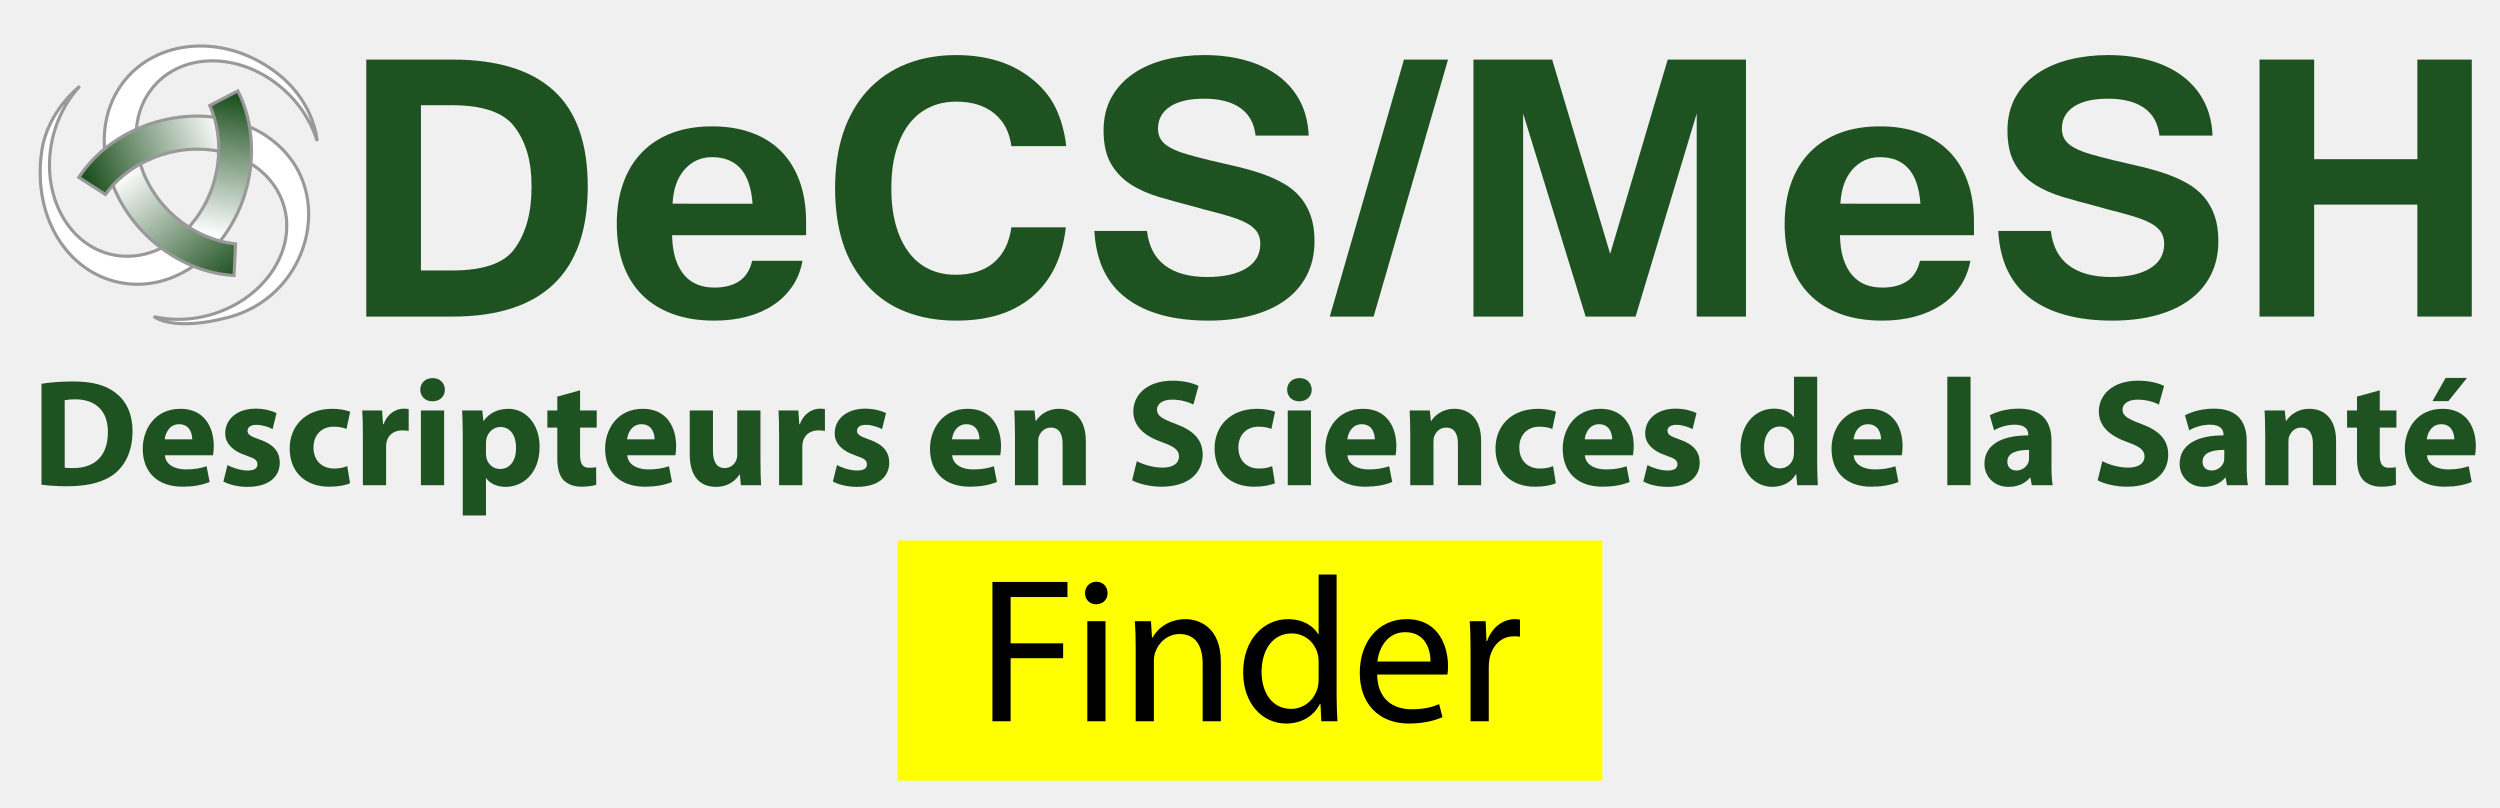
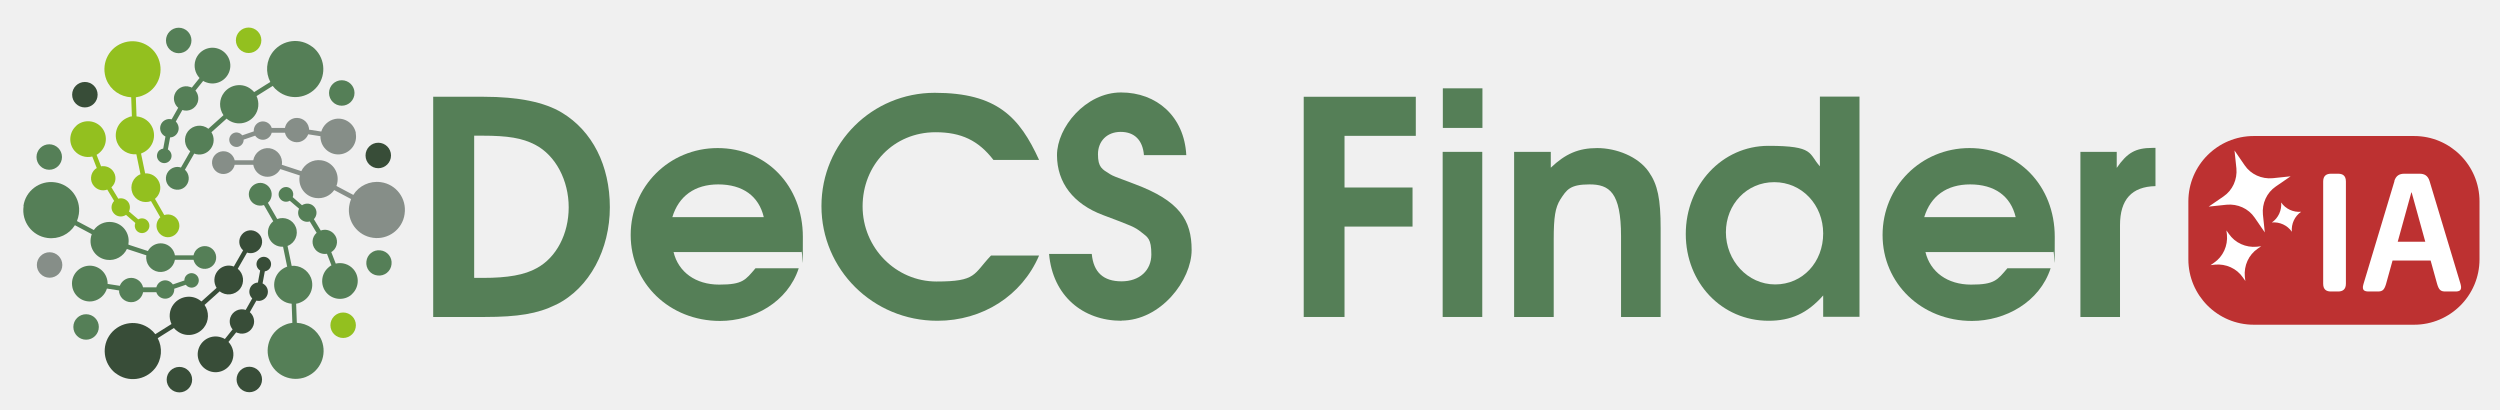
- <svg xmlns="http://www.w3.org/2000/svg" version="1.1" id="Camada_1" x="0px" y="0px" width="774px" height="250px" viewBox="0 0 774 250" enable-background="new 0 0 774 250" xml:space="preserve">
+ <svg xmlns="http://www.w3.org/2000/svg" version="1.1" viewBox="0 0 1452 237.7">
+   <defs>
+     <style>
+       .cls-1 {
+         fill: #868e88;
+       }
+ 
+       .cls-2 {
+         fill: #bd3131;
+       }
+ 
+       .cls-3 {
+         fill: #fff;
+       }
+ 
+       .cls-4 {
+         fill: #557f57;
+       }
+ 
+       .cls-5 {
+         isolation: isolate;
+       }
+ 
+       .cls-6 {
+         fill: #384d38;
+       }
+ 
+       .cls-7 {
+         fill: #93c01f;
+       }
+     </style>
+   </defs>
  <g>
-     <rect x="277.907" y="167.346" fill="#FFFF00" width="218.186" height="74.347" />
-     <g>
-       <g>
-         <path fill="#1F5221" d="M12.84,118.808c2.647-0.426,6.101-0.709,9.695-0.709c6.102,0,10.073,1.135,13.101,3.405     c3.311,2.461,5.392,6.385,5.392,12.014c0,6.102-2.223,10.311-5.249,12.909c-3.358,2.791-8.514,4.116-14.756,4.116     c-3.736,0-6.432-0.236-8.181-0.473L12.84,118.808L12.84,118.808z M20.029,144.771c0.615,0.142,1.656,0.142,2.506,0.142     c6.573,0.049,10.877-3.546,10.877-11.161c0-6.619-3.877-10.12-10.121-10.12c-1.561,0-2.648,0.142-3.263,0.284L20.029,144.771     L20.029,144.771z" />
-         <path fill="#1F5221" d="M51.051,140.941c0.189,2.979,3.169,4.396,6.527,4.396c2.459,0,4.445-0.331,6.384-0.993l0.946,4.871     c-2.365,0.994-5.249,1.468-8.371,1.468c-7.85,0-12.345-4.541-12.345-11.774c0-5.865,3.643-12.345,11.682-12.345     c7.472,0,10.311,5.815,10.311,11.539c0,1.229-0.142,2.316-0.236,2.838H51.051z M59.518,136.021c0-1.75-0.756-4.684-4.067-4.684     c-3.027,0-4.257,2.792-4.446,4.684H59.518z" />
-         <path fill="#1F5221" d="M70.442,143.967c1.323,0.805,4.067,1.703,6.195,1.703c2.176,0,3.074-0.709,3.074-1.891     c0-1.23-0.709-1.797-3.357-2.697c-4.824-1.605-6.668-4.21-6.621-6.95c0-4.353,3.689-7.614,9.411-7.614     c2.696,0,5.062,0.662,6.48,1.371l-1.229,4.965c-1.041-0.564-3.074-1.324-5.013-1.324c-1.75,0-2.743,0.71-2.743,1.846     s0.898,1.702,3.736,2.695c4.397,1.515,6.195,3.783,6.242,7.143c0,4.354-3.358,7.521-9.979,7.521     c-3.027,0-5.722-0.711-7.473-1.655L70.442,143.967z" />
-         <path fill="#1F5221" d="M108.37,149.596c-1.277,0.616-3.689,1.09-6.432,1.09c-7.472,0-12.25-4.59-12.25-11.824     c0-6.764,4.635-12.295,13.242-12.295c1.892,0,3.973,0.33,5.486,0.896l-1.136,5.348c-0.851-0.379-2.128-0.711-4.02-0.711     c-3.783,0-6.243,2.694-6.195,6.479c0,4.208,2.836,6.479,6.336,6.479c1.703,0,3.028-0.283,4.115-0.758L108.37,149.596z" />
-         <path fill="#1F5221" d="M112.341,134.698c0-3.404-0.048-5.626-0.189-7.613h6.148l0.284,4.255h0.189     c1.183-3.402,3.973-4.822,6.243-4.822c0.661,0,0.993,0.049,1.513,0.143v6.766c-0.568-0.096-1.136-0.188-1.939-0.188     c-2.648,0-4.445,1.418-4.918,3.64c-0.095,0.474-0.142,1.042-0.142,1.608v11.729h-7.188L112.341,134.698L112.341,134.698z" />
-         <path fill="#1F5221" d="M137.737,120.652c0,1.986-1.467,3.594-3.877,3.594c-2.271,0-3.737-1.608-3.737-3.594     c0-2.035,1.514-3.594,3.831-3.594C136.27,117.058,137.689,118.619,137.737,120.652z M130.311,150.21v-23.126h7.188v23.126     H130.311z" />
-         <path fill="#1F5221" d="M143.269,134.84c0-3.027-0.095-5.581-0.189-7.756h6.243l0.332,3.217h0.094     c1.702-2.412,4.351-3.734,7.709-3.734c5.059,0,9.6,4.396,9.6,11.774c0,8.417-5.343,12.392-10.499,12.392     c-2.79,0-4.965-1.137-6.006-2.648h-0.095v11.493h-7.188L143.269,134.84L143.269,134.84z M150.457,140.277     c0,0.567,0.048,1.041,0.143,1.515c0.473,1.938,2.128,3.406,4.209,3.406c3.121,0,4.965-2.604,4.965-6.525     c0-3.69-1.655-6.481-4.871-6.481c-2.034,0-3.831,1.516-4.303,3.645c-0.095,0.378-0.143,0.85-0.143,1.275V140.277z" />
-         <path fill="#1F5221" d="M179.588,120.842v6.242h5.154v5.298h-5.154v8.37c0,2.79,0.708,4.068,2.838,4.068     c0.993,0,1.466-0.049,2.127-0.189l0.047,5.438c-0.897,0.332-2.648,0.615-4.634,0.615c-2.317,0-4.256-0.805-5.439-1.984     c-1.324-1.372-1.986-3.598-1.986-6.858v-9.458h-3.074v-5.298h3.074v-4.304L179.588,120.842z" />
-         <path fill="#1F5221" d="M194.202,140.941c0.188,2.979,3.168,4.396,6.526,4.396c2.46,0,4.446-0.331,6.385-0.993l0.945,4.871     c-2.364,0.994-5.249,1.468-8.371,1.468c-7.85,0-12.344-4.541-12.344-11.774c0-5.865,3.642-12.345,11.682-12.345     c7.472,0,10.31,5.815,10.31,11.539c0,1.229-0.142,2.316-0.236,2.838H194.202z M202.667,136.021c0-1.75-0.757-4.684-4.068-4.684     c-3.027,0-4.256,2.792-4.446,4.684H202.667z" />
-         <path fill="#1F5221" d="M235.44,142.785c0,3.025,0.095,5.486,0.189,7.425h-6.243l-0.331-3.265h-0.142     c-0.898,1.422-3.074,3.785-7.236,3.785c-4.729,0-8.135-2.933-8.135-10.073v-13.573h7.188v12.438c0,3.358,1.088,5.393,3.642,5.393     c1.986,0,3.169-1.371,3.595-2.507c0.189-0.425,0.284-0.944,0.284-1.56v-13.764h7.189V142.785L235.44,142.785z" />
-         <path fill="#1F5221" d="M241.209,134.698c0-3.404-0.048-5.626-0.189-7.613h6.148l0.283,4.255h0.189     c1.183-3.402,3.973-4.822,6.243-4.822c0.662,0,0.993,0.049,1.513,0.143v6.766c-0.567-0.096-1.135-0.188-1.938-0.188     c-2.648,0-4.447,1.418-4.919,3.64c-0.095,0.474-0.142,1.042-0.142,1.608v11.729h-7.188V134.698L241.209,134.698z" />
-         <path fill="#1F5221" d="M259.132,143.967c1.324,0.805,4.067,1.703,6.195,1.703c2.177,0,3.074-0.709,3.074-1.891     c0-1.23-0.71-1.797-3.357-2.697c-4.824-1.605-6.668-4.21-6.621-6.95c0-4.353,3.688-7.614,9.412-7.614     c2.696,0,5.061,0.662,6.479,1.371l-1.229,4.965c-1.04-0.564-3.073-1.324-5.013-1.324c-1.75,0-2.743,0.71-2.743,1.846     s0.898,1.702,3.736,2.695c4.398,1.515,6.195,3.783,6.243,7.143c0,4.354-3.357,7.521-9.979,7.521     c-3.027,0-5.722-0.711-7.472-1.655L259.132,143.967z" />
-         <path fill="#1F5221" d="M294.789,140.941c0.19,2.979,3.169,4.396,6.528,4.396c2.458,0,4.446-0.331,6.384-0.993l0.946,4.871     c-2.364,0.994-5.25,1.468-8.374,1.468c-7.85,0-12.344-4.541-12.344-11.774c0-5.865,3.642-12.345,11.682-12.345     c7.472,0,10.31,5.815,10.31,11.539c0,1.229-0.142,2.316-0.236,2.838H294.789z M303.255,136.021c0-1.75-0.756-4.684-4.068-4.684     c-3.026,0-4.256,2.792-4.445,4.684H303.255z" />
-         <path fill="#1F5221" d="M314.227,134.462c0-2.885-0.095-5.299-0.188-7.378h6.243l0.331,3.217h0.142     c0.947-1.514,3.264-3.734,7.144-3.734c4.729,0,8.275,3.168,8.275,9.979v13.668h-7.188v-12.817c0-2.979-1.041-5.013-3.643-5.013     c-1.984,0-3.169,1.37-3.688,2.694c-0.188,0.473-0.236,1.136-0.236,1.797v13.339h-7.188v-15.751L314.227,134.462L314.227,134.462z     " />
-         <path fill="#1F5221" d="M351.965,142.785c1.893,0.994,4.918,1.986,7.992,1.986c3.311,0,5.062-1.373,5.062-3.453     c0-1.983-1.513-3.12-5.344-4.445c-5.297-1.891-8.797-4.821-8.797-9.458c0-5.439,4.587-9.553,12.062-9.553     c3.641,0,6.241,0.708,8.134,1.607l-1.608,5.771c-1.229-0.615-3.547-1.513-6.621-1.513c-3.122,0-4.635,1.466-4.635,3.075     c0,2.033,1.749,2.933,5.911,4.493c5.628,2.081,8.229,5.014,8.229,9.505c0,5.345-4.065,9.886-12.814,9.886     c-3.644,0-7.235-0.992-9.033-1.984L351.965,142.785z" />
-         <path fill="#1F5221" d="M394.717,149.596c-1.274,0.616-3.688,1.09-6.433,1.09c-7.472,0-12.249-4.59-12.249-11.824     c0-6.764,4.634-12.295,13.242-12.295c1.892,0,3.973,0.33,5.484,0.896l-1.135,5.348c-0.852-0.379-2.129-0.711-4.021-0.711     c-3.784,0-6.243,2.694-6.196,6.479c0,4.208,2.838,6.479,6.337,6.479c1.703,0,3.027-0.283,4.115-0.758L394.717,149.596z" />
-         <path fill="#1F5221" d="M406.114,120.652c0,1.986-1.467,3.594-3.879,3.594c-2.271,0-3.736-1.608-3.736-3.594     c0-2.035,1.513-3.594,3.831-3.594C404.646,117.058,406.066,118.619,406.114,120.652z M398.688,150.21v-23.126h7.189v23.126     H398.688z" />
-         <path fill="#1F5221" d="M417.179,140.941c0.188,2.979,3.169,4.396,6.526,4.396c2.459,0,4.446-0.331,6.385-0.993l0.945,4.871     c-2.364,0.994-5.25,1.468-8.371,1.468c-7.852,0-12.345-4.541-12.345-11.774c0-5.865,3.643-12.345,11.683-12.345     c7.472,0,10.311,5.815,10.311,11.539c0,1.229-0.145,2.316-0.236,2.838H417.179z M425.645,136.021c0-1.75-0.756-4.684-4.066-4.684     c-3.026,0-4.255,2.792-4.444,4.684H425.645z" />
-         <path fill="#1F5221" d="M436.616,134.462c0-2.885-0.097-5.299-0.189-7.378h6.242l0.332,3.217h0.142     c0.946-1.514,3.265-3.734,7.144-3.734c4.729,0,8.274,3.168,8.274,9.979v13.668h-7.188v-12.817c0-2.979-1.042-5.013-3.643-5.013     c-1.987,0-3.172,1.37-3.689,2.694c-0.188,0.473-0.236,1.136-0.236,1.797v13.339h-7.188L436.616,134.462L436.616,134.462z" />
-         <path fill="#1F5221" d="M481.685,149.596c-1.273,0.616-3.688,1.09-6.432,1.09c-7.473,0-12.25-4.59-12.25-11.824     c0-6.764,4.636-12.295,13.243-12.295c1.891,0,3.974,0.33,5.486,0.896l-1.137,5.348c-0.852-0.379-2.13-0.711-4.021-0.711     c-3.783,0-6.242,2.694-6.196,6.479c0,4.208,2.838,6.479,6.34,6.479c1.7,0,3.025-0.283,4.114-0.758L481.685,149.596z" />
-         <path fill="#1F5221" d="M490.669,140.941c0.189,2.979,3.17,4.396,6.527,4.396c2.46,0,4.443-0.331,6.384-0.993l0.947,4.871     c-2.365,0.994-5.25,1.468-8.373,1.468c-7.852,0-12.344-4.541-12.344-11.774c0-5.865,3.644-12.345,11.683-12.345     c7.473,0,10.31,5.815,10.31,11.539c0,1.229-0.143,2.316-0.234,2.838H490.669z M499.135,136.021c0-1.75-0.756-4.684-4.064-4.684     c-3.027,0-4.258,2.792-4.445,4.684H499.135z" />
-         <path fill="#1F5221" d="M510.06,143.967c1.326,0.805,4.068,1.703,6.197,1.703c2.175,0,3.073-0.709,3.073-1.891     c0-1.23-0.71-1.797-3.357-2.697c-4.822-1.605-6.669-4.21-6.622-6.95c0-4.353,3.688-7.614,9.412-7.614     c2.695,0,5.063,0.662,6.479,1.371l-1.229,4.965c-1.041-0.564-3.071-1.324-5.013-1.324c-1.75,0-2.742,0.71-2.742,1.846     s0.897,1.702,3.734,2.695c4.396,1.515,6.197,3.783,6.242,7.143c0,4.354-3.356,7.521-9.979,7.521     c-3.026,0-5.723-0.711-7.474-1.655L510.06,143.967z" />
-         <path fill="#1F5221" d="M562.602,116.632v26.673c0,2.603,0.096,5.346,0.189,6.904h-6.385l-0.285-3.357h-0.143     c-1.421,2.557-4.258,3.879-7.236,3.879c-5.486,0-9.884-4.683-9.884-11.869c-0.048-7.805,4.822-12.346,10.356-12.346     c2.885,0,5.062,1.041,6.104,2.604h0.094v-12.486L562.602,116.632L562.602,116.632z M555.412,136.873c0-0.376,0-0.896-0.095-1.324     c-0.428-1.891-1.985-3.499-4.209-3.499c-3.313,0-4.968,2.933-4.968,6.574c0,3.925,1.938,6.385,4.917,6.385     c2.082,0,3.784-1.42,4.212-3.452c0.094-0.521,0.143-1.089,0.143-1.656V136.873L555.412,136.873z" />
-         <path fill="#1F5221" d="M573.902,140.941c0.188,2.979,3.168,4.396,6.523,4.396c2.461,0,4.447-0.331,6.386-0.993l0.947,4.871     c-2.365,0.994-5.251,1.468-8.373,1.468c-7.852,0-12.344-4.541-12.344-11.774c0-5.865,3.643-12.345,11.683-12.345     c7.474,0,10.311,5.815,10.311,11.539c0,1.229-0.145,2.316-0.236,2.838H573.902z M582.368,136.021c0-1.75-0.755-4.684-4.066-4.684     c-3.026,0-4.258,2.792-4.443,4.684H582.368z" />
-         <path fill="#1F5221" d="M602.893,116.632h7.188v33.58h-7.188V116.632z" />
-         <path fill="#1F5221" d="M635.146,144.631c0,2.176,0.095,4.305,0.378,5.581h-6.479l-0.426-2.317h-0.144     c-1.515,1.846-3.879,2.838-6.62,2.838c-4.684,0-7.473-3.405-7.473-7.097c0-6.006,5.393-8.843,13.57-8.843v-0.284     c0-1.276-0.66-3.026-4.209-3.026c-2.364,0-4.871,0.807-6.384,1.748l-1.325-4.633c1.606-0.897,4.775-2.08,8.986-2.08     c7.708,0,10.119,4.537,10.119,10.024v8.089H635.146z M628.193,139.286c-3.784,0-6.718,0.897-6.718,3.64     c0,1.846,1.229,2.744,2.84,2.744c1.747,0,3.262-1.182,3.733-2.648c0.095-0.377,0.145-0.804,0.145-1.229V139.286z" />
-         <path fill="#1F5221" d="M650.893,142.785c1.895,0.994,4.918,1.986,7.993,1.986c3.313,0,5.063-1.373,5.063-3.453     c0-1.983-1.517-3.12-5.346-4.445c-5.299-1.891-8.797-4.821-8.797-9.458c0-5.439,4.587-9.553,12.062-9.553     c3.641,0,6.243,0.708,8.136,1.607l-1.61,5.771c-1.229-0.615-3.546-1.513-6.618-1.513c-3.122,0-4.636,1.466-4.636,3.075     c0,2.033,1.75,2.933,5.912,4.493c5.626,2.081,8.229,5.014,8.229,9.505c0,5.345-4.068,9.886-12.818,9.886     c-3.641,0-7.232-0.992-9.032-1.984L650.893,142.785z" />
-         <path fill="#1F5221" d="M695.584,144.631c0,2.176,0.095,4.305,0.378,5.581h-6.479l-0.427-2.317h-0.143     c-1.516,1.846-3.878,2.838-6.622,2.838c-4.683,0-7.471-3.405-7.471-7.097c0-6.006,5.39-8.843,13.57-8.843v-0.284     c0-1.276-0.661-3.026-4.211-3.026c-2.362,0-4.87,0.807-6.384,1.748l-1.325-4.633c1.609-0.897,4.776-2.08,8.986-2.08     c7.709,0,10.121,4.537,10.121,10.024v8.089H695.584z M688.631,139.286c-3.783,0-6.715,0.897-6.715,3.64     c0,1.846,1.229,2.744,2.837,2.744c1.75,0,3.265-1.182,3.736-2.648c0.096-0.377,0.142-0.804,0.142-1.229V139.286z" />
-         <path fill="#1F5221" d="M701.306,134.462c0-2.885-0.095-5.299-0.188-7.378h6.242l0.332,3.217h0.143     c0.945-1.514,3.263-3.734,7.142-3.734c4.729,0,8.276,3.168,8.276,9.979v13.668h-7.188v-12.817c0-2.979-1.041-5.013-3.642-5.013     c-1.987,0-3.17,1.37-3.688,2.694c-0.189,0.473-0.238,1.136-0.238,1.797v13.339h-7.188v-15.751L701.306,134.462L701.306,134.462z" />
-         <path fill="#1F5221" d="M736.773,120.842v6.242h5.154v5.298h-5.154v8.37c0,2.79,0.71,4.068,2.838,4.068     c0.994,0,1.467-0.049,2.13-0.189l0.046,5.438c-0.898,0.332-2.646,0.615-4.635,0.615c-2.317,0-4.256-0.805-5.438-1.984     c-1.326-1.372-1.987-3.598-1.987-6.858v-9.458h-3.071v-5.298h3.071v-4.304L736.773,120.842z" />
-         <path fill="#1F5221" d="M751.388,140.941c0.188,2.979,3.169,4.396,6.527,4.396c2.458,0,4.445-0.331,6.384-0.993l0.946,4.871     c-2.365,0.994-5.25,1.468-8.372,1.468c-7.854,0-12.345-4.541-12.345-11.774c0-5.865,3.642-12.345,11.683-12.345     c7.472,0,10.31,5.815,10.31,11.539c0,1.229-0.142,2.316-0.235,2.838H751.388z M759.854,136.021c0-1.75-0.756-4.684-4.065-4.684     c-3.026,0-4.258,2.792-4.446,4.684H759.854z M763.778,117.011l-5.771,7.189h-4.918l4.067-7.189H763.778z" />
-       </g>
-       <g>
-         <g>
+     <g id="Camada_1">
+       <g id="Camada_1-2" data-name="Camada_1">
+         <g id="Camada_1-2">
          <g>
-             <path fill="#FFFFFF" stroke="#999999" stroke-width="0.974" d="M54.574,73.895c-5.034,3.873-11.054,5.918-17.235,5.345       C23.056,77.911,13.35,63.104,15.658,46.167c1.046-7.667,4.388-14.437,9.043-19.45c0,0-9.913,7.525-11.755,19.934       C9.727,68.337,22.17,86.238,39.983,87.894c8.699,0.81,17.146-2.551,23.853-8.649L54.574,73.895z" />
-             <path fill="#FFFFFF" stroke="#999999" stroke-width="0.974" d="M86.795,23.484C70.374,9.892,47.899,11.679,37.56,26.276       c-5.614,7.925-6.614,18.155-3.669,27.938l8.884-6.077c-1.481-7.035-0.409-14.163,3.6-19.823       c8.292-11.706,25.969-12.707,39.482-2.239c6.117,4.738,10.308,11.018,12.323,17.555C98.18,43.63,97.529,32.37,86.795,23.484z" />
-             <path fill="#FFFFFF" stroke="#999999" stroke-width="0.974" d="M92.968,54.199c-3.68-8.006-10.9-13.671-19.636-16.402v10.675       c5.972,2.407,10.838,6.637,13.463,12.344c5.992,13.033-1.979,28.846-17.801,35.313c-7.163,2.93-14.697,3.42-21.365,1.896       c0,0,5.805,4.811,23.141,0.212C91.374,92.77,100.44,70.453,92.968,54.199z" />
-             <linearGradient id="SVGID_1_" gradientUnits="userSpaceOnUse" x1="-92.442" y1="1198.357" x2="-133.833" y2="1214.529" gradientTransform="matrix(1 0 0 1 161.04 -1159.66)">
-               <stop offset="0" style="stop-color:#FFFFFF" />
-               <stop offset="1" style="stop-color:#1F5221" />
-             </linearGradient>
-             <path fill="url(#SVGID_1_)" stroke="#999999" stroke-width="0.974" d="M47.295,48.93c7.558-3.09,15.539-3.484,22.47-1.639       V36.86c-8.167-1.738-17.336-1.046-26.054,2.516c-8.428,3.445-15.048,9.025-19.31,15.543l8.24,5.285       C36.063,55.494,41.058,51.479,47.295,48.93z" />
-             <linearGradient id="SVGID_2_" gradientUnits="userSpaceOnUse" x1="-95.526" y1="1232.466" x2="-87.61" y2="1190.058" gradientTransform="matrix(1 0 0 1 161.04 -1159.66)">
-               <stop offset="0" style="stop-color:#FFFFFF" />
-               <stop offset="1" style="stop-color:#1F5221" />
-             </linearGradient>
-             <path fill="url(#SVGID_2_)" stroke="#999999" stroke-width="0.974" d="M73.642,28.153l-8.698,4.493       c2.37,5.321,3.35,11.651,2.438,18.329c-1.102,8.085-4.745,15.188-9.805,20.267l8.993,5.259       c5.604-6.207,9.603-14.506,10.878-23.854C78.678,43.625,77.157,35.102,73.642,28.153z" />
-             <linearGradient id="SVGID_3_" gradientUnits="userSpaceOnUse" x1="-120.495" y1="1211.498" x2="-91.151" y2="1247.114" gradientTransform="matrix(1 0 0 1 161.04 -1159.66)">
-               <stop offset="0" style="stop-color:#FFFFFF" />
-               <stop offset="1" style="stop-color:#1F5221" />
-             </linearGradient>
-             <path fill="url(#SVGID_3_)" stroke="#999999" stroke-width="0.974" d="M55.831,68.467       C49.67,63.693,45.447,57.36,43.452,50.772c-3.281,1.814-6.125,4.06-8.47,6.591c2.785,7.09,7.652,13.781,14.368,18.982       c7.198,5.576,15.339,8.521,23.115,8.951l0.459-9.78C67.132,74.91,61.16,72.594,55.831,68.467z" />
+             <g>
+               <path class="cls-1" d="M235,124.2c1.3-8.9-4.9-17.2-13.8-18.4-6.5-.9-12.7,2.1-16,7.4l-9.8-5.2c.3-.8.5-1.6.6-2.4.9-6.1-3.3-11.7-9.4-12.5-4.9-.7-9.6,2-11.6,6.3l-11.3-3.7h0c.7-4.7-2.5-8.9-7.1-9.6-4.5-.6-8.7,2.5-9.5,7h-10.8c-.6-2.6-2.7-4.8-5.6-5.2-3.6-.5-7,2-7.5,5.6s2,7,5.6,7.5c3.5.5,6.8-1.8,7.5-5.3h10.8c.6,3.5,3.4,6.4,7.1,6.9,3.6.5,7-1.4,8.6-4.4l11.3,3.7c0,.2,0,.4-.1.6-.9,6.1,3.3,11.7,9.4,12.5,4.3.6,8.4-1.3,10.7-4.6l9.8,5.2c-.5,1.3-.9,2.7-1.1,4.1-1.3,8.9,4.9,17.2,13.8,18.4,8.9,1.3,17.2-4.9,18.4-13.8h0Z" />
+               <path class="cls-1" d="M206.7,77.3c-1.1-5.6-6.5-9.3-12.1-8.2-3.9.8-6.9,3.7-8,7.3l-7.1-1.1c0-.4,0-.7-.1-1.1-.7-3.8-4.4-6.3-8.3-5.6-2.9.6-5.1,2.9-5.6,5.7h-7.7c-.7-2.5-3.4-4.2-6.1-3.7-2.7.5-4.5,3-4.3,5.7l-6.7,2.3c-.9-1.2-2.5-1.9-4.1-1.6-2.3.4-3.8,2.7-3.4,4.9.4,2.3,2.7,3.8,4.9,3.4,2-.4,3.5-2.2,3.4-4.2l6.7-2.3c1.2,1.7,3.3,2.7,5.4,2.3,2.1-.4,3.7-2,4.2-4h7.7c.8,3.6,4.4,6.1,8.2,5.4,2.5-.5,4.5-2.3,5.3-4.5l7.1,1.1c0,.7,0,1.5.2,2.2,1.1,5.6,6.5,9.3,12.1,8.2,5.6-1.1,9.3-6.5,8.2-12.1h.1Z" />
+             </g>
+             <g>
+               <path class="cls-4" d="M177.7,218.9c8.4-3.3,12.4-12.8,9.1-21.2-2.5-6.1-8.2-9.9-14.4-10.2l-.4-11.1c.8-.1,1.6-.3,2.4-.7,5.7-2.3,8.4-8.7,6.2-14.4-1.9-4.6-6.5-7.3-11.2-6.9l-2.4-11.6h.1c4.3-1.7,6.4-6.6,4.7-10.9-1.7-4.3-6.5-6.3-10.8-4.7l-5.4-9.4c2-1.8,2.8-4.8,1.7-7.4-1.4-3.4-5.2-5.1-8.6-3.7-3.4,1.4-5.1,5.2-3.7,8.6,1.3,3.3,5,4.9,8.3,3.8l5.4,9.4c-2.8,2.3-3.9,6.1-2.5,9.6,1.4,3.4,4.7,5.4,8.2,5.2l2.4,11.6c-.2,0-.4.1-.6.2-5.7,2.3-8.4,8.7-6.2,14.4,1.6,4,5.3,6.6,9.4,6.9l.4,11.1c-1.4.2-2.8.5-4.1,1.1-8.4,3.3-12.4,12.8-9.1,21.2,3.3,8.4,12.8,12.4,21.2,9.1h0Z" />
+               <path class="cls-4" d="M204.2,171c4.3-3.7,4.8-10.3,1.1-14.6-2.6-3-6.6-4.2-10.3-3.3l-2.6-6.7c.3-.2.6-.4.9-.6,2.9-2.5,3.3-7,.7-9.9-2-2.3-5.1-3-7.7-2l-4-6.6c1.9-2,2.1-5.1.2-7.2-1.8-2.1-4.8-2.4-7.1-.9l-5.4-4.7c.6-1.4.4-3.1-.7-4.4-1.5-1.8-4.2-2-6-.4-1.8,1.5-2,4.2-.4,6,1.4,1.6,3.6,1.9,5.4.9l5.4,4.6c-.9,1.9-.7,4.2.7,5.8s3.6,2.2,5.5,1.6l4,6.6c-2.9,2.6-3.2,6.9-.6,9.9,1.7,1.9,4.2,2.7,6.6,2.3l2.6,6.7c-.6.3-1.3.8-1.8,1.3-4.3,3.7-4.8,10.3-1.1,14.6s10.3,4.8,14.6,1.1h0Z" />
+             </g>
+             <g>
+               <path class="cls-6" d="M67.1,216.7c7.1,5.6,17.3,4.3,22.9-2.7,4.1-5.2,4.5-12.1,1.6-17.6l9.4-5.9c.5.6,1.1,1.2,1.8,1.7,4.8,3.8,11.8,2.9,15.6-1.9,3.1-3.9,3.1-9.3.4-13.2l8.8-7.9h0c3.6,2.9,8.9,2.2,11.8-1.4,2.8-3.6,2.2-8.8-1.3-11.7l5.4-9.4c2.6.9,5.5,0,7.3-2.2,2.3-2.9,1.8-7.1-1.1-9.3-2.9-2.3-7.1-1.8-9.3,1.1-2.2,2.8-1.8,6.8.8,9.1l-5.4,9.4c-3.3-1.3-7.2-.3-9.5,2.7-2.3,2.9-2.3,6.8-.5,9.7l-8.8,7.9c0-.1-.3-.3-.5-.4-4.8-3.8-11.8-2.9-15.6,1.9-2.7,3.4-3,7.9-1.3,11.6l-9.4,5.9c-.8-1.1-1.8-2.1-3-3-7.1-5.6-17.3-4.3-22.9,2.7-5.6,7.1-4.3,17.3,2.7,22.9h.1Z" />
+               <path class="cls-6" d="M121.8,215.6c5.4,1.9,11.3-1,13.2-6.4,1.3-3.8.3-7.8-2.3-10.6l4.5-5.6c.3.2.6.3,1,.4,3.7,1.3,7.7-.7,9-4.4,1-2.8,0-5.9-2.1-7.7l3.8-6.7c2.7.7,5.5-.8,6.4-3.4.9-2.6-.3-5.4-2.8-6.6l1.3-7c1.5-.2,2.9-1.2,3.4-2.8.8-2.2-.4-4.6-2.6-5.4-2.2-.8-4.6.4-5.4,2.6-.7,2,.2,4.1,1.9,5.1l-1.3,7c-2.1.1-4,1.5-4.7,3.6-.7,2-.1,4.2,1.4,5.6l-3.8,6.7c-3.6-1.2-7.6.7-8.9,4.4-.8,2.4-.3,5,1.3,6.9l-4.5,5.6c-.6-.4-1.3-.7-2-.9-5.4-1.9-11.3,1-13.2,6.4-1.9,5.4,1,11.3,6.4,13.2h0Z" />
+             </g>
+             <g>
+               <path class="cls-4" d="M13.7,119.8c-1.3,8.9,4.9,17.2,13.8,18.4,6.5.9,12.7-2.1,16-7.4l9.8,5.2c-.3.8-.5,1.6-.6,2.4-.9,6.1,3.3,11.7,9.4,12.5,4.9.7,9.6-2,11.6-6.3l11.3,3.7h0c-.7,4.7,2.5,8.9,7.1,9.6,4.5.6,8.7-2.5,9.5-7h10.8c.6,2.6,2.7,4.8,5.6,5.2,3.6.5,7-2,7.5-5.6s-2-7-5.6-7.5c-3.5-.5-6.8,1.8-7.5,5.3h-10.8c-.6-3.5-3.4-6.4-7.1-6.9-3.6-.5-7,1.4-8.6,4.4l-11.3-3.7v-.6c.9-6.1-3.3-11.7-9.4-12.5-4.3-.6-8.4,1.3-10.7,4.6l-9.8-5.2c.5-1.3.9-2.7,1.1-4.1,1.3-8.9-4.9-17.2-13.8-18.4-8.9-1.3-17.2,4.9-18.4,13.8h.1Z" />
+               <path class="cls-4" d="M42,166.7c1.1,5.6,6.5,9.3,12.1,8.2,3.9-.8,6.9-3.7,8-7.3l7.1,1.1v1.1c.7,3.8,4.4,6.3,8.3,5.6,2.9-.6,5.1-2.9,5.6-5.7h7.7c.7,2.5,3.4,4.2,6.1,3.7s4.5-3,4.3-5.7l6.7-2.3c.9,1.2,2.5,1.9,4.1,1.6,2.3-.4,3.8-2.7,3.4-4.9-.4-2.3-2.7-3.8-4.9-3.4-2,.4-3.5,2.2-3.4,4.2l-6.7,2.3c-1.2-1.7-3.3-2.7-5.4-2.3s-3.7,2-4.2,4h-7.7c-.8-3.6-4.4-6.1-8.2-5.4-2.5.5-4.5,2.3-5.3,4.5l-7.1-1.1c0-.7,0-1.5-.2-2.2-1.1-5.6-6.5-9.3-12.1-8.2-5.6,1.1-9.3,6.5-8.2,12.1h0Z" />
+             </g>
+             <g>
+               <path class="cls-7" d="M70.9,25.1c-8.4,3.3-12.4,12.8-9.1,21.2,2.5,6.1,8.2,9.9,14.4,10.2l.4,11.1c-.8,0-1.6.3-2.4.7-5.7,2.3-8.4,8.7-6.2,14.4,1.9,4.6,6.5,7.3,11.2,6.9l2.4,11.6h0c-4.3,1.7-6.4,6.6-4.7,10.9,1.7,4.3,6.5,6.3,10.8,4.7l5.4,9.4c-2,1.8-2.8,4.8-1.7,7.4,1.4,3.4,5.2,5.1,8.6,3.7,3.4-1.4,5.1-5.2,3.7-8.6-1.3-3.3-5-4.9-8.3-3.8l-5.4-9.4c2.8-2.3,3.9-6.1,2.5-9.6-1.4-3.4-4.7-5.4-8.2-5.2l-2.4-11.6c.2,0,.4,0,.6-.2,5.7-2.3,8.4-8.7,6.2-14.4-1.6-4-5.3-6.6-9.4-6.9l-.4-11.1c1.4-.2,2.8-.5,4.1-1.1,8.4-3.3,12.4-12.8,9.1-21.2-3.3-8.4-12.8-12.4-21.2-9.1h0Z" />
+               <path class="cls-7" d="M44.4,73c-4.3,3.7-4.8,10.3-1.1,14.6,2.6,3,6.6,4.2,10.3,3.3l2.6,6.7c-.3.2-.6.4-.9.6-2.9,2.5-3.3,7-.7,9.9,2,2.3,5.1,3,7.7,2l4,6.6c-1.9,2-2.1,5.1-.2,7.2,1.8,2.1,4.8,2.4,7.1.9l5.4,4.7c-.6,1.4-.4,3.1.7,4.4,1.5,1.8,4.2,2,6,.4,1.8-1.5,2-4.2.4-6-1.4-1.6-3.6-1.9-5.4-.9l-5.4-4.6c.9-1.9.7-4.2-.7-5.8-1.4-1.6-3.6-2.2-5.5-1.6l-4-6.6c2.9-2.6,3.2-6.9.6-9.9-1.7-1.9-4.2-2.7-6.6-2.3l-2.6-6.7c.6-.3,1.3-.8,1.8-1.3,4.3-3.7,4.8-10.3,1.1-14.6-3.7-4.3-10.3-4.8-14.6-1.1h0Z" />
+             </g>
+             <g>
+               <path class="cls-4" d="M181.5,27.3c-7.1-5.6-17.3-4.3-22.9,2.7-4.1,5.2-4.5,12.1-1.6,17.6l-9.4,5.9c-.5-.6-1.1-1.2-1.8-1.7-4.8-3.8-11.8-2.9-15.6,1.9-3.1,3.9-3.1,9.3-.4,13.2l-8.8,7.9h0c-3.6-2.9-8.9-2.2-11.8,1.4-2.8,3.6-2.2,8.8,1.3,11.7l-5.4,9.4c-2.6-.9-5.5,0-7.3,2.2-2.3,2.9-1.8,7.1,1.1,9.3s7.1,1.8,9.3-1.1c2.2-2.8,1.8-6.8-.8-9.1l5.4-9.4c3.3,1.3,7.2.3,9.5-2.7,2.3-2.9,2.3-6.8.5-9.7l8.8-7.9c.1,0,.3.3.5.4,4.8,3.8,11.8,2.9,15.6-1.9,2.7-3.4,3-7.9,1.3-11.6l9.4-5.9c.8,1.1,1.8,2.1,3,3,7.1,5.6,17.3,4.3,22.9-2.7,5.6-7.1,4.3-17.3-2.7-22.9h0Z" />
+               <path class="cls-4" d="M126.8,28.3c-5.4-1.9-11.3,1-13.2,6.4-1.3,3.8-.3,7.8,2.3,10.6l-4.5,5.6c-.3-.2-.6-.3-1-.4-3.7-1.3-7.7.7-9,4.4-1,2.8,0,5.9,2.1,7.7l-3.8,6.7c-2.7-.7-5.5.8-6.4,3.4s.3,5.4,2.8,6.6l-1.3,7c-1.5.2-2.9,1.2-3.4,2.8-.8,2.2.4,4.6,2.6,5.4s4.6-.4,5.4-2.6c.7-2-.2-4.1-1.9-5.1l1.3-7c2.1,0,4-1.5,4.7-3.6.7-2,0-4.2-1.4-5.6l3.8-6.7c3.6,1.2,7.6-.7,8.9-4.4.8-2.4.3-5-1.3-6.9l4.5-5.6c.6.4,1.3.7,2,.9,5.4,1.9,11.3-1,13.2-6.4s-1-11.3-6.4-13.2h0Z" />
+             </g>
+             <circle class="cls-7" cx="144.4" cy="23.4" r="7.4" />
+             <circle class="cls-6" cx="104.2" cy="220.5" r="7.4" />
+             <path class="cls-4" d="M219.3,160c-4.1-.4-7-4.1-6.5-8.1.4-4.1,4.1-7,8.1-6.5,4.1.4,7,4.1,6.5,8.1-.4,4.1-4.1,7-8.1,6.5Z" />
+             <circle class="cls-4" cx="28.6" cy="91.2" r="7.4" />
+             <circle class="cls-6" cx="144.8" cy="220.4" r="7.4" />
+             <circle class="cls-4" cx="103.8" cy="23.5" r="7.4" />
+             <circle class="cls-4" cx="50" cy="189.9" r="7.4" />
+             <circle class="cls-4" cx="198.5" cy="54" r="7.4" />
+             <circle class="cls-1" cx="28.8" cy="153.9" r="7.4" />
+             <circle class="cls-6" cx="219.7" cy="90.3" r="7.4" />
+             <circle class="cls-6" cx="49.3" cy="55" r="7.4" />
+             <circle class="cls-7" cx="199.3" cy="188.9" r="7.4" />
          </g>
          <g>
-             <path fill="#1F5221" d="M113.404,18.444h26.662c13.877,0,24.33,3.203,31.362,9.607c7.031,6.404,10.546,16.313,10.546,29.724       c0,13.413-3.516,23.473-10.546,30.18c-7.032,6.704-17.485,10.059-31.362,10.059h-26.662V18.444z M130.321,83.741h9.605       c9.7,0,16.151-2.228,19.353-6.683c1.717-2.32,3.028-5.069,3.934-8.25c0.905-3.178,1.357-6.856,1.357-11.033       c0-4.084-0.452-7.634-1.357-10.65c-0.905-3.017-2.217-5.639-3.934-7.867c-3.341-4.456-9.792-6.683-19.353-6.683h-9.605V83.741z       " />
-             <path fill="#1F5221" d="M221.166,99.264c-4.827,0-9.119-0.684-12.878-2.052c-3.759-1.369-6.926-3.343-9.502-5.917       c-2.576-2.576-4.524-5.709-5.847-9.396c-1.323-3.69-1.984-7.879-1.984-12.566c0-4.734,0.673-8.969,2.02-12.705       c1.346-3.734,3.283-6.903,5.813-9.502c2.529-2.599,5.615-4.583,9.259-5.953c3.643-1.368,7.784-2.053,12.426-2.053       c4.5,0,8.55,0.65,12.147,1.949c3.595,1.3,6.648,3.203,9.154,5.708c2.505,2.506,4.431,5.604,5.777,9.293       c1.345,3.688,2.019,7.926,2.019,12.705v4.037h-41.49c0.046,2.877,0.406,5.338,1.08,7.379c0.672,2.043,1.588,3.725,2.75,5.047       c1.159,1.323,2.517,2.287,4.072,2.891s3.282,0.904,5.187,0.904c3.108,0,5.662-0.649,7.657-1.949       c1.994-1.299,3.341-3.411,4.038-6.336h15.593c-0.557,3.018-1.625,5.674-3.202,7.972c-1.579,2.296-3.55,4.224-5.918,5.778       c-2.366,1.556-5.082,2.739-8.144,3.549C228.127,98.859,224.787,99.264,221.166,99.264z M233,63.066       c-0.372-4.918-1.612-8.551-3.725-10.894c-2.111-2.344-5.046-3.516-8.806-3.516c-3.435,0-6.277,1.277-8.527,3.829       c-2.251,2.552-3.493,6.08-3.724,10.58L233,63.066L233,63.066z" />
-             <path fill="#1F5221" d="M296,99.264c-5.616,0-10.767-0.894-15.454-2.68c-4.688-1.783-8.703-4.533-12.043-8.248       c-3.436-3.759-5.952-8.121-7.554-13.087c-1.601-4.966-2.401-10.628-2.401-16.987c0-12.714,3.317-22.763,9.954-30.142       c3.434-3.712,7.471-6.483,12.112-8.317c4.641-1.833,9.77-2.75,15.384-2.75c4.456,0,8.54,0.534,12.253,1.604       c3.712,1.067,7.1,2.714,10.163,4.943c3.759,2.783,6.521,5.964,8.284,9.537c1.763,3.573,2.898,7.611,3.411,12.112h-16.986       c-0.557-4.315-2.32-7.692-5.29-10.128c-2.97-2.437-6.916-3.655-11.835-3.655c-3.017,0-5.768,0.592-8.249,1.775       c-2.483,1.184-4.595,2.914-6.334,5.186c-1.741,2.274-3.087,5.082-4.038,8.423c-0.952,3.342-1.427,7.147-1.427,11.417       s0.464,8.064,1.393,11.382c0.928,3.318,2.25,6.126,3.969,8.423c1.716,2.297,3.804,4.039,6.265,5.221       c2.458,1.185,5.221,1.775,8.284,1.775c4.918,0,8.864-1.264,11.835-3.793c2.969-2.529,4.776-6.162,5.429-10.895h16.847       c-0.511,4.641-1.636,8.76-3.376,12.356c-1.738,3.597-4.143,6.695-7.205,9.293c-3.063,2.507-6.521,4.339-10.373,5.499       C305.165,98.685,300.827,99.264,296,99.264z" />
-             <path fill="#1F5221" d="M374.176,99.264c-10.813,0-19.283-2.296-25.409-6.891c-6.125-4.594-9.443-11.557-9.954-20.885h16.291       c0.557,4.781,2.424,8.354,5.604,10.721c3.179,2.367,7.529,3.551,13.053,3.551c5.059,0,9.063-0.881,12.009-2.646       c2.946-1.762,4.419-4.314,4.419-7.656c0-1.484-0.356-2.738-1.075-3.76c-0.723-1.021-1.812-1.914-3.272-2.68       s-3.285-1.473-5.465-2.123c-2.182-0.65-4.758-1.346-7.726-2.089l-2.995-0.835c-3.761-0.975-7.333-1.961-10.722-2.959       c-3.389-0.998-6.357-2.32-8.909-3.969c-2.554-1.646-4.583-3.781-6.093-6.403c-1.508-2.622-2.262-6.022-2.262-10.199       c0-3.992,0.835-7.46,2.506-10.408c1.671-2.946,3.935-5.384,6.787-7.309c2.854-1.926,6.161-3.352,9.919-4.282       c3.76-0.926,7.729-1.392,11.905-1.392c4.825,0,9.199,0.568,13.122,1.706c3.922,1.138,7.285,2.773,10.096,4.908       c2.809,2.136,4.998,4.746,6.576,7.831c1.578,3.087,2.436,6.579,2.578,10.477h-16.432c-0.418-3.759-1.983-6.601-4.698-8.527       c-2.716-1.924-6.463-2.889-11.242-2.889c-4.595,0-8.122,0.825-10.581,2.472c-2.461,1.647-3.691,3.91-3.691,6.788       c0,1.346,0.313,2.495,0.94,3.445c0.627,0.95,1.601,1.787,2.923,2.505c1.323,0.721,3.017,1.381,5.083,1.984       c2.064,0.603,4.536,1.252,7.414,1.949c2.877,0.649,5.674,1.3,8.389,1.948c2.714,0.649,5.27,1.393,7.657,2.228       c2.393,0.836,4.57,1.822,6.545,2.959c1.973,1.138,3.654,2.519,5.047,4.143c1.393,1.625,2.48,3.55,3.271,5.777       c0.787,2.228,1.184,4.851,1.184,7.866c0,3.944-0.775,7.45-2.332,10.511c-1.555,3.064-3.76,5.64-6.611,7.728       c-2.854,2.089-6.303,3.679-10.34,4.77C383.643,98.719,379.141,99.264,374.176,99.264z" />
-             <path fill="#1F5221" d="M448.313,18.444l-23.041,79.569h-13.574l22.973-79.569H448.313z" />
-             <path fill="#1F5221" d="M540.551,98.014h-15.246V35.152l-18.934,62.862h-15.453l-19.354-62.862v62.862H456.18v-79.57h24.367       l17.959,60.146l17.82-60.146h24.227v79.569L540.551,98.014L540.551,98.014z" />
-             <path fill="#1F5221" d="M582.736,99.264c-4.828,0-9.119-0.684-12.879-2.052c-3.76-1.369-6.93-3.343-9.506-5.917       c-2.572-2.576-4.521-5.709-5.846-9.396c-1.32-3.69-1.98-7.879-1.98-12.566c0-4.734,0.672-8.969,2.018-12.705       c1.346-3.734,3.283-6.903,5.813-9.502c2.53-2.599,5.615-4.583,9.26-5.953c3.645-1.368,7.783-2.053,12.428-2.053       c4.502,0,8.549,0.65,12.146,1.949c3.596,1.3,6.648,3.203,9.152,5.708c2.508,2.506,4.432,5.604,5.779,9.293       c1.348,3.688,2.018,7.926,2.018,12.705v4.037H569.65c0.047,2.877,0.402,5.338,1.078,7.379c0.672,2.043,1.59,3.725,2.75,5.047       c1.158,1.323,2.518,2.287,4.07,2.891c1.555,0.604,3.281,0.904,5.188,0.904c3.107,0,5.66-0.649,7.658-1.949       c1.992-1.299,3.342-3.411,4.035-6.336h15.596c-0.561,3.018-1.625,5.674-3.203,7.972c-1.578,2.296-3.549,4.224-5.916,5.778       c-2.367,1.556-5.082,2.739-8.146,3.549C589.697,98.859,586.355,99.264,582.736,99.264z M594.57,63.066       c-0.373-4.918-1.611-8.551-3.727-10.894c-2.109-2.344-5.047-3.516-8.807-3.516c-3.436,0-6.275,1.277-8.525,3.829       c-2.252,2.552-3.494,6.08-3.725,10.58L594.57,63.066L594.57,63.066z" />
-             <path fill="#1F5221" d="M654.021,99.264c-10.816,0-19.285-2.296-25.41-6.891c-6.127-4.594-9.445-11.557-9.955-20.885h16.289       c0.557,4.781,2.426,8.354,5.604,10.721c3.18,2.367,7.531,3.551,13.053,3.551c5.059,0,9.063-0.881,12.01-2.646       c2.945-1.762,4.422-4.314,4.422-7.656c0-1.484-0.361-2.738-1.08-3.76s-1.811-1.914-3.271-2.68s-3.281-1.473-5.465-2.123       c-2.182-0.65-4.758-1.346-7.727-2.089l-2.996-0.835c-3.758-0.975-7.332-1.961-10.723-2.959       c-3.389-0.998-6.355-2.32-8.906-3.969c-2.555-1.646-4.584-3.781-6.096-6.403c-1.506-2.622-2.262-6.022-2.262-10.199       c0-3.992,0.836-7.46,2.506-10.408c1.67-2.946,3.938-5.384,6.787-7.309c2.855-1.926,6.162-3.352,9.92-4.282       c3.76-0.926,7.729-1.392,11.904-1.392c4.828,0,9.201,0.568,13.123,1.706c3.92,1.138,7.283,2.773,10.094,4.908       c2.807,2.136,5,4.746,6.578,7.831c1.576,3.087,2.436,6.579,2.576,10.477h-16.432c-0.416-3.759-1.98-6.601-4.697-8.527       c-2.715-1.924-6.463-2.889-11.242-2.889c-4.594,0-8.121,0.825-10.58,2.472c-2.461,1.647-3.689,3.91-3.689,6.788       c0,1.346,0.313,2.495,0.938,3.445c0.627,0.95,1.602,1.787,2.926,2.505c1.32,0.721,3.018,1.381,5.08,1.984       c2.064,0.603,4.537,1.252,7.416,1.949c2.875,0.649,5.672,1.3,8.389,1.948c2.715,0.649,5.266,1.393,7.654,2.228       c2.392,0.836,4.572,1.822,6.545,2.959c1.975,1.138,3.654,2.519,5.047,4.143c1.395,1.625,2.484,3.55,3.273,5.777       c0.785,2.228,1.182,4.851,1.182,7.866c0,3.944-0.773,7.45-2.332,10.511c-1.555,3.064-3.756,5.64-6.609,7.728       c-2.854,2.089-6.303,3.679-10.339,4.77C663.488,98.719,658.984,99.264,654.021,99.264z" />
-             <path fill="#1F5221" d="M765.262,98.014h-16.848V63.346h-31.951v34.668h-16.916v-79.57h16.916v30.839h31.951V18.444h16.848       V98.014z" />
+             <path class="cls-4" d="M322.8,177c-10.4,5.2-22,7.1-41.4,7.1h-29.8V56.2h29.3c20.1,0,35.3,3.1,45.4,9.2,17.8,10.7,27.9,30.8,27.9,55s-11.6,46.9-31.3,56.6h-.1ZM310.7,84c-7.4-3.8-15.6-5.2-30.6-5.2h-4.7v82.6h5.2c14.2,0,24.1-1.7,31.2-5.7,11.4-6.2,18.5-19.9,18.5-35.3s-7.4-30.1-19.6-36.4Z" />
+             <path class="cls-4" d="M465.5,146.4h-74.3c2.8,11.6,12.8,18.9,26.5,18.9s15.2-2.6,21.1-9.5h25.1c-6.4,19.7-26.3,30.6-45.7,30.6-29.3,0-51.9-21.8-51.9-49.9s22.3-50.5,50.5-50.5,49.5,21.8,49.5,51.6-.2,5.5-.9,8.8h0ZM417.2,107.1c-13.7,0-23,6.8-26.7,19h53.1c-2.9-12.3-12.3-19-26.5-19h.1Z" />
+             <path class="cls-4" d="M544.4,186.3c-37.4,0-67.3-29.8-67.3-66.6s29.6-65.8,65.8-65.8,49.3,14.2,60.6,39h-26.5c-8.7-11.3-18.7-16.1-33.6-16.1-24.4,0-42.4,19-42.4,43.1s19.4,43.6,42.9,43.6,21.3-4.2,31.7-15.1h27.9c-10,23.4-32.9,37.9-59,37.9h-.1Z" />
+             <path class="cls-4" d="M651.4,186.3c-22.5,0-40-14.5-42.1-38.8h24.8c1,10.7,6.8,15.9,17.3,15.9s17.3-6.4,17.3-15.6-2.1-10-5.9-13-5.2-3.5-22.2-9.9c-17.1-6.4-26.7-18.7-26.7-34.8s16.6-36.4,37.2-36.4,36.7,13.8,37.9,36.4h-24.6c-.7-8.7-5.5-13.5-13.5-13.5s-13.2,5.4-13.2,13,2.4,8.7,7.1,11.6c1.7,1,2.1,1.2,14.2,5.7,26,9.7,33.1,20.9,33.1,38.3s-17.8,41-40.9,41h.2Z" />
+             <path class="cls-4" d="M780.9,78.8v30.1h39.5v22.7h-39.5v52.5h-23.7V56.2h65.1v22.7h-41.4,0Z" />
+             <path class="cls-4" d="M837.9,184.1v-95.9h23v95.9h-23ZM838,74.3v-23h23v23h-23Z" />
+             <path class="cls-4" d="M941.5,184.1v-46.9c0-25.6-6.9-30.1-18.3-30.1s-13.3,3.1-17,8.8c-2.9,4.7-3.8,10.2-3.8,23v45.2h-23v-95.9h21.3v9.2c8.5-8.1,16.1-11.4,27-11.4s23.7,4.8,29.9,13.8c5.2,7.4,6.9,15.8,6.9,32.9v51.4h-23Z" />
+             <path class="cls-4" d="M1058.9,184.1v-12.5c-9.2,10.4-18.7,14.7-31.7,14.7-27.2,0-48.1-22-48.1-50.4s21.1-51.2,48-51.2,23.2,4.5,29.9,11.9v-40.5h23v127.9h-21.1ZM1030.4,105.8c-15.8,0-28,12.8-28,29.1s12.5,30.3,28.6,30.3,27.9-13,27.9-29.6-12.3-29.8-28.4-29.8h0Z" />
+             <path class="cls-4" d="M1192.6,146.4h-74.3c2.8,11.6,12.8,18.9,26.5,18.9s15.2-2.6,21.1-9.5h25.1c-6.4,19.7-26.3,30.6-45.7,30.6-29.3,0-51.9-21.8-51.9-49.9s22.3-50.5,50.5-50.5,49.5,21.8,49.5,51.6-.2,5.5-.9,8.8h.1ZM1144.3,107.1c-13.7,0-23,6.8-26.7,19h53.1c-2.9-12.3-12.3-19-26.5-19h0Z" />
+             <path class="cls-4" d="M1231.3,130.8v53.3h-23v-95.9h21.1v9.3c6.1-8.8,10.9-11.6,20.8-11.6h1.7v22.2c-13.8.3-20.6,7.8-20.6,22.7Z" />
+           </g>
+           <rect class="cls-2" x="1271" y="79" width="169.1" height="109.6" rx="38" ry="38" />
+           <g class="cls-5">
+             <g class="cls-5">
+               <path class="cls-3" d="M1349.3,105.4c0-3.4,2-4.5,4.5-4.5h4.2c2.5,0,4.5,1,4.5,4.5v59.4c0,3.4-2,4.5-4.5,4.5h-4.2c-2.5,0-4.5-1-4.5-4.5v-59.4Z" />
+               <path class="cls-3" d="M1390.6,105.2c1-3.3,3.1-4.3,5.8-4.3h8.9c2.7,0,4.8,1,5.8,4.3l18,59.8c1.1,3.9-.9,4.3-3.1,4.3h-5.8c-2.7,0-3.7-1-4.7-4.3l-3.8-13.7h-22.1l-3.8,13.7c-1,3.3-2,4.3-4.7,4.3h-5.2c-2.3,0-4.4-.4-3.2-4.3l18-59.8ZM1408.6,140.4l-7.9-28.6h-.2l-7.9,28.6h16Z" />
+             </g>
+           </g>
+           <g>
+             <path class="cls-3" d="M1320,103.5l10.4-1.1-8.6,5.9c-5.3,3.6-8.1,9.9-7.5,16.3l1.1,10.4-5.9-8.6c-3.6-5.3-9.9-8.1-16.3-7.5l-10.4,1.1,8.6-5.9c5.3-3.6,8.1-9.9,7.5-16.3l-1.1-10.4,5.9,8.6c3.6,5.3,9.9,8.1,16.3,7.5Z" />
+             <path class="cls-3" d="M1310.8,143.3l2.5-.3-2,1.4c-5.3,3.6-8.1,9.9-7.5,16.3l.3,2.5-1.4-2c-3.6-5.3-9.9-8.1-16.3-7.5l-2.5.3,2-1.4c5.3-3.6,8.1-9.9,7.5-16.3l-.3-2.5,1.4,2c3.6,5.3,9.9,8.1,16.3,7.5Z" />
+             <path class="cls-3" d="M1336.5,123h0c-3.8,2.6-5.8,7.1-5.4,11.6h0c-2.6-3.8-7.1-5.8-11.6-5.4h0c3.8-2.6,5.8-7.1,5.4-11.6h0c2.6,3.8,7.1,5.8,11.6,5.4h0Z" />
          </g>
        </g>
      </g>
    </g>
-     <g>
-       <path d="M307.256,180.171h23.23v4.672h-17.599v14.335h16.255v4.607h-16.255v19.519h-5.631V180.171z" />
-       <path d="M342.905,183.627c0,1.92-1.344,3.455-3.584,3.455c-2.048,0-3.392-1.535-3.392-3.455s1.408-3.521,3.52-3.521    C341.497,180.106,342.905,181.643,342.905,183.627z M336.633,223.304V192.33h5.631v30.974H336.633z" />
-       <path d="M351.609,200.713c0-3.264-0.064-5.823-0.256-8.383h4.992l0.32,5.119h0.128c1.536-2.88,5.12-5.759,10.239-5.759    c4.288,0,10.943,2.56,10.943,13.183v18.431h-5.631v-17.854c0-4.992-1.856-9.151-7.167-9.151c-3.648,0-6.528,2.624-7.552,5.76    c-0.256,0.703-0.384,1.663-0.384,2.623v18.623h-5.631V200.713z" />
-       <path d="M413.814,177.867v37.438c0,2.751,0.128,5.887,0.256,7.999h-4.992l-0.256-5.376h-0.191    c-1.664,3.456-5.376,6.08-10.432,6.08c-7.487,0-13.311-6.336-13.311-15.743c-0.064-10.303,6.4-16.574,13.887-16.574    c4.8,0,7.936,2.239,9.344,4.671h0.127v-18.494H413.814z M408.246,204.938c0-0.704-0.063-1.664-0.256-2.368    c-0.832-3.52-3.903-6.464-8.127-6.464c-5.824,0-9.279,5.12-9.279,11.903c0,6.271,3.136,11.455,9.151,11.455    c3.776,0,7.231-2.56,8.255-6.72c0.192-0.768,0.256-1.535,0.256-2.432V204.938z" />
-       <path d="M426.359,208.841c0.129,7.615,4.928,10.751,10.623,10.751c4.032,0,6.527-0.704,8.576-1.6l1.023,4.031    c-1.984,0.896-5.439,1.984-10.367,1.984c-9.535,0-15.23-6.336-15.23-15.679c0-9.344,5.504-16.639,14.527-16.639    c10.174,0,12.799,8.831,12.799,14.526c0,1.152-0.064,1.984-0.192,2.624H426.359z M442.871,204.809    c0.063-3.52-1.473-9.087-7.809-9.087c-5.76,0-8.191,5.184-8.639,9.087H442.871z" />
-       <path d="M455.287,201.993c0-3.647-0.064-6.783-0.256-9.663h4.928l0.256,6.144h0.192c1.407-4.16,4.863-6.783,8.64-6.783    c0.576,0,1.023,0.063,1.535,0.128v5.312c-0.576-0.128-1.152-0.128-1.92-0.128c-3.967,0-6.783,2.943-7.551,7.167    c-0.129,0.769-0.192,1.729-0.192,2.624v16.511h-5.632V201.993z" />
-     </g>
  </g>
</svg>
